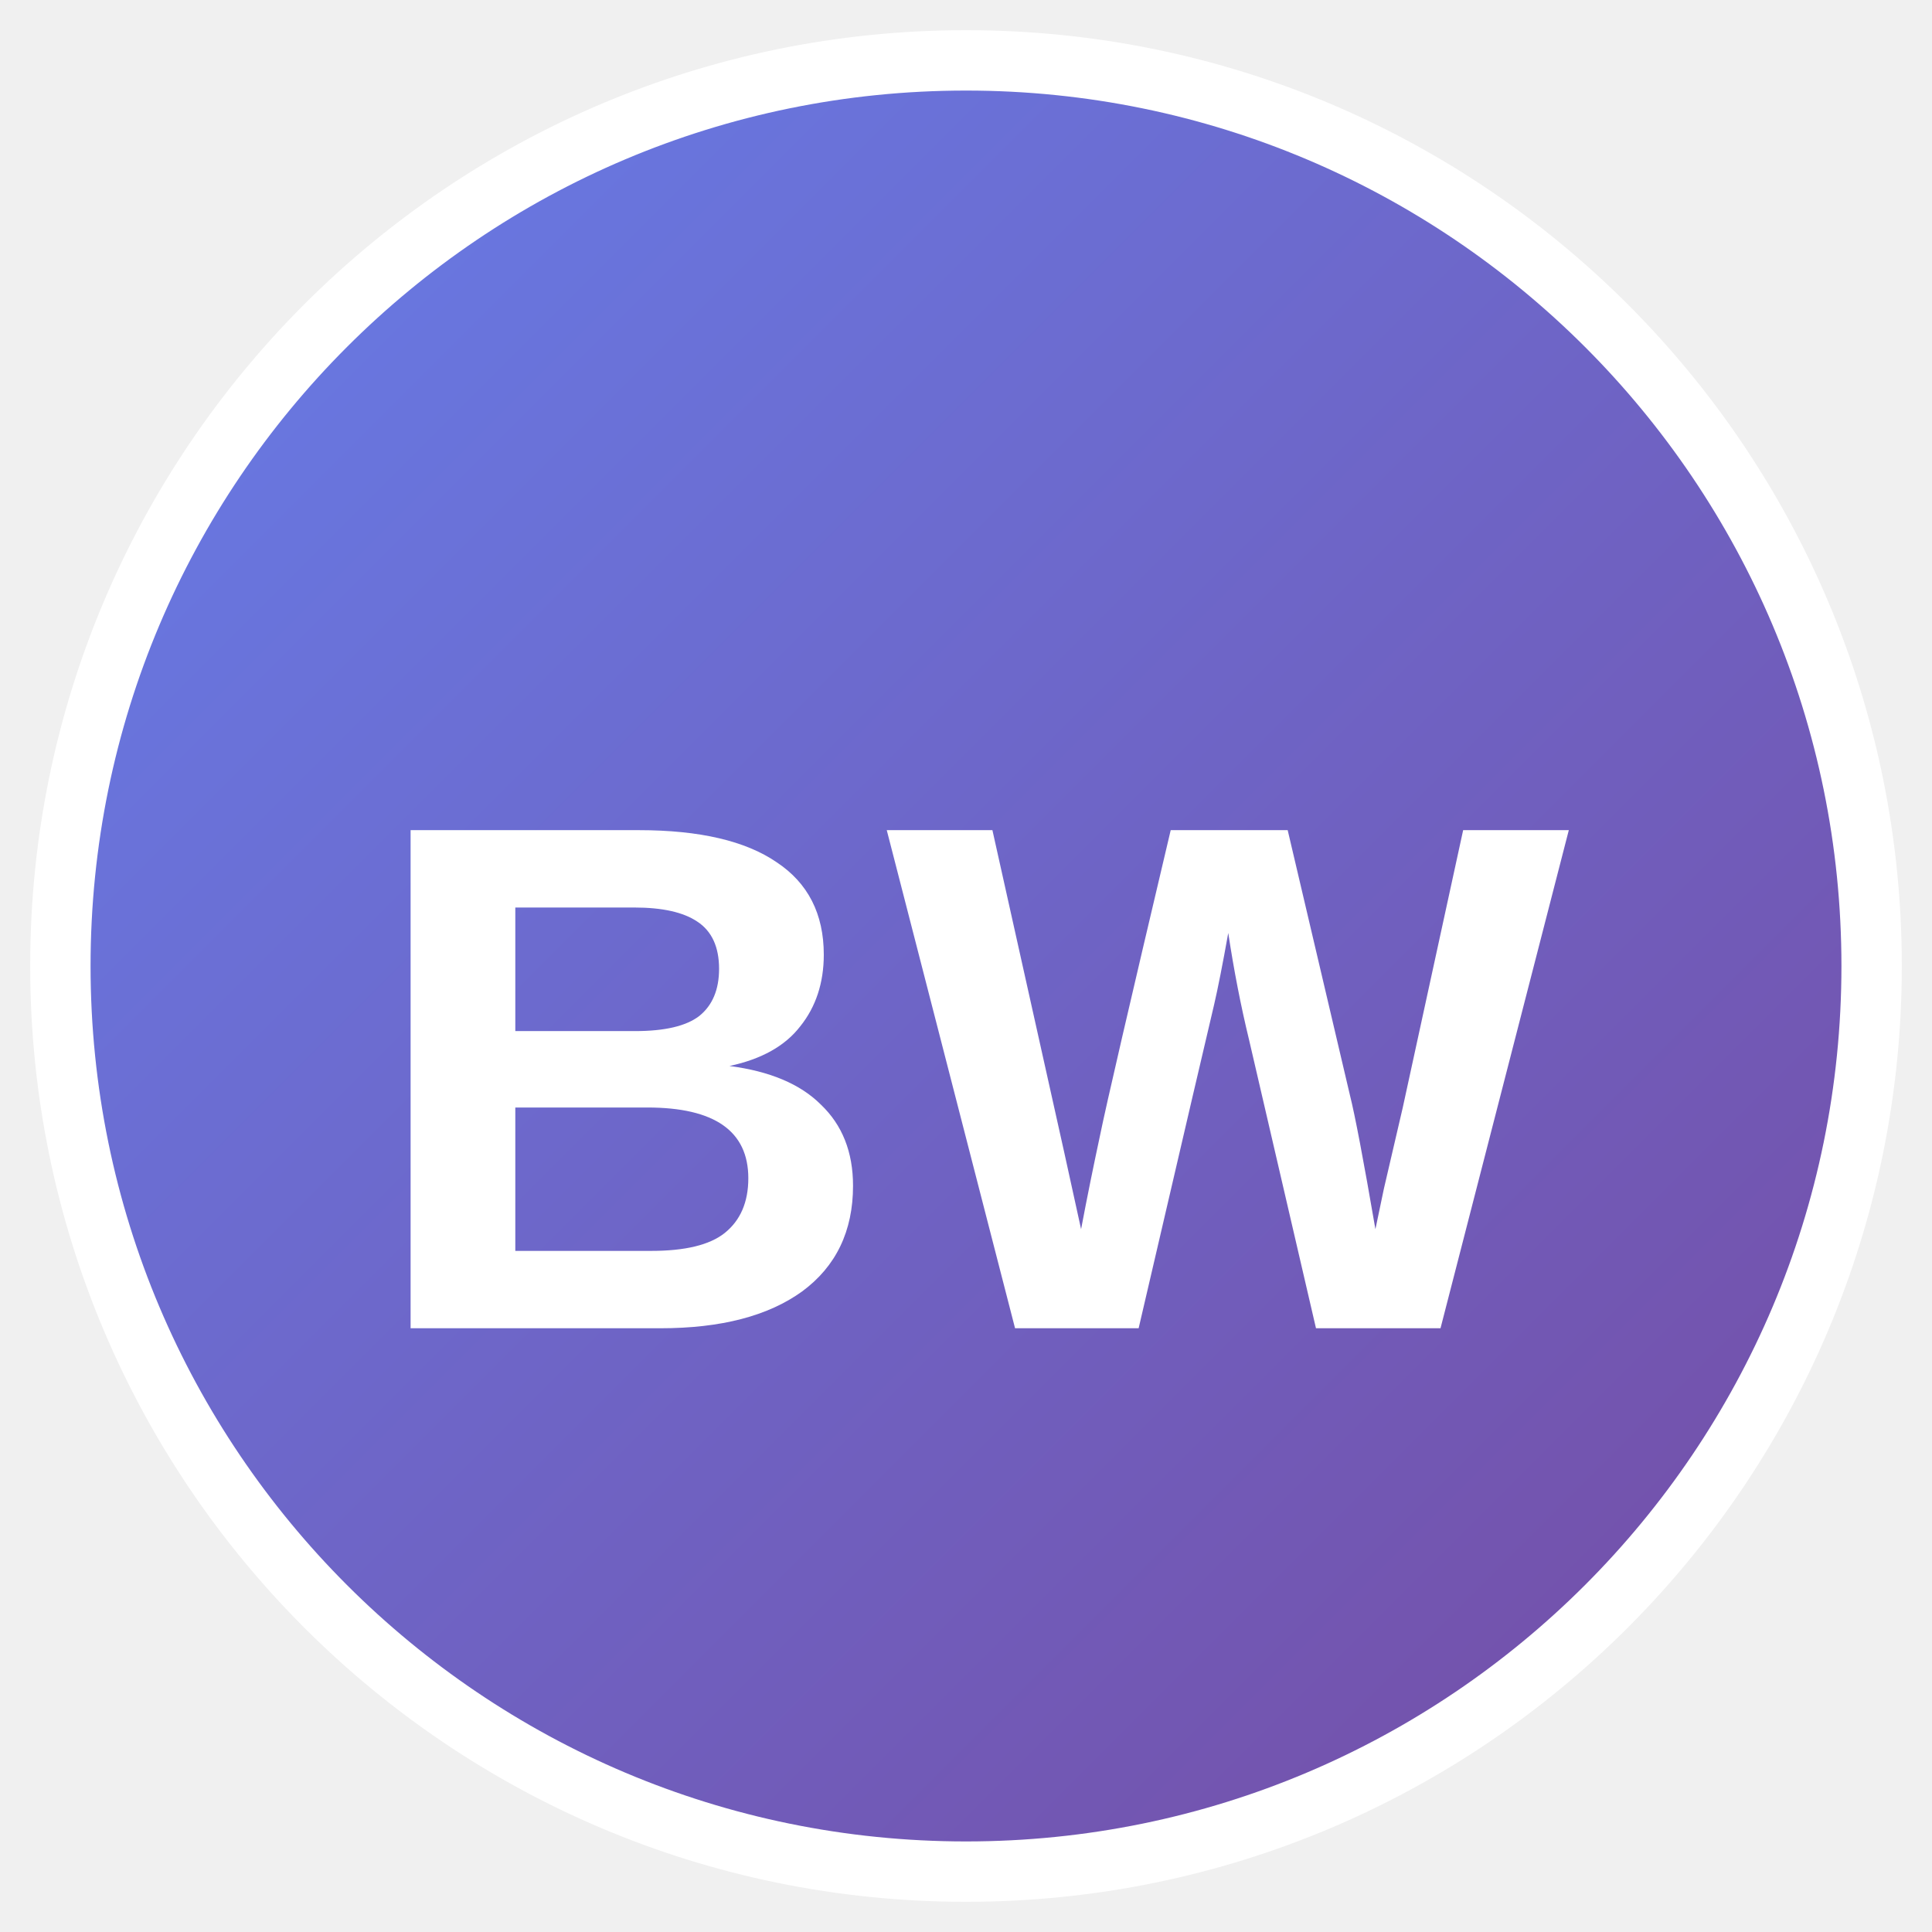
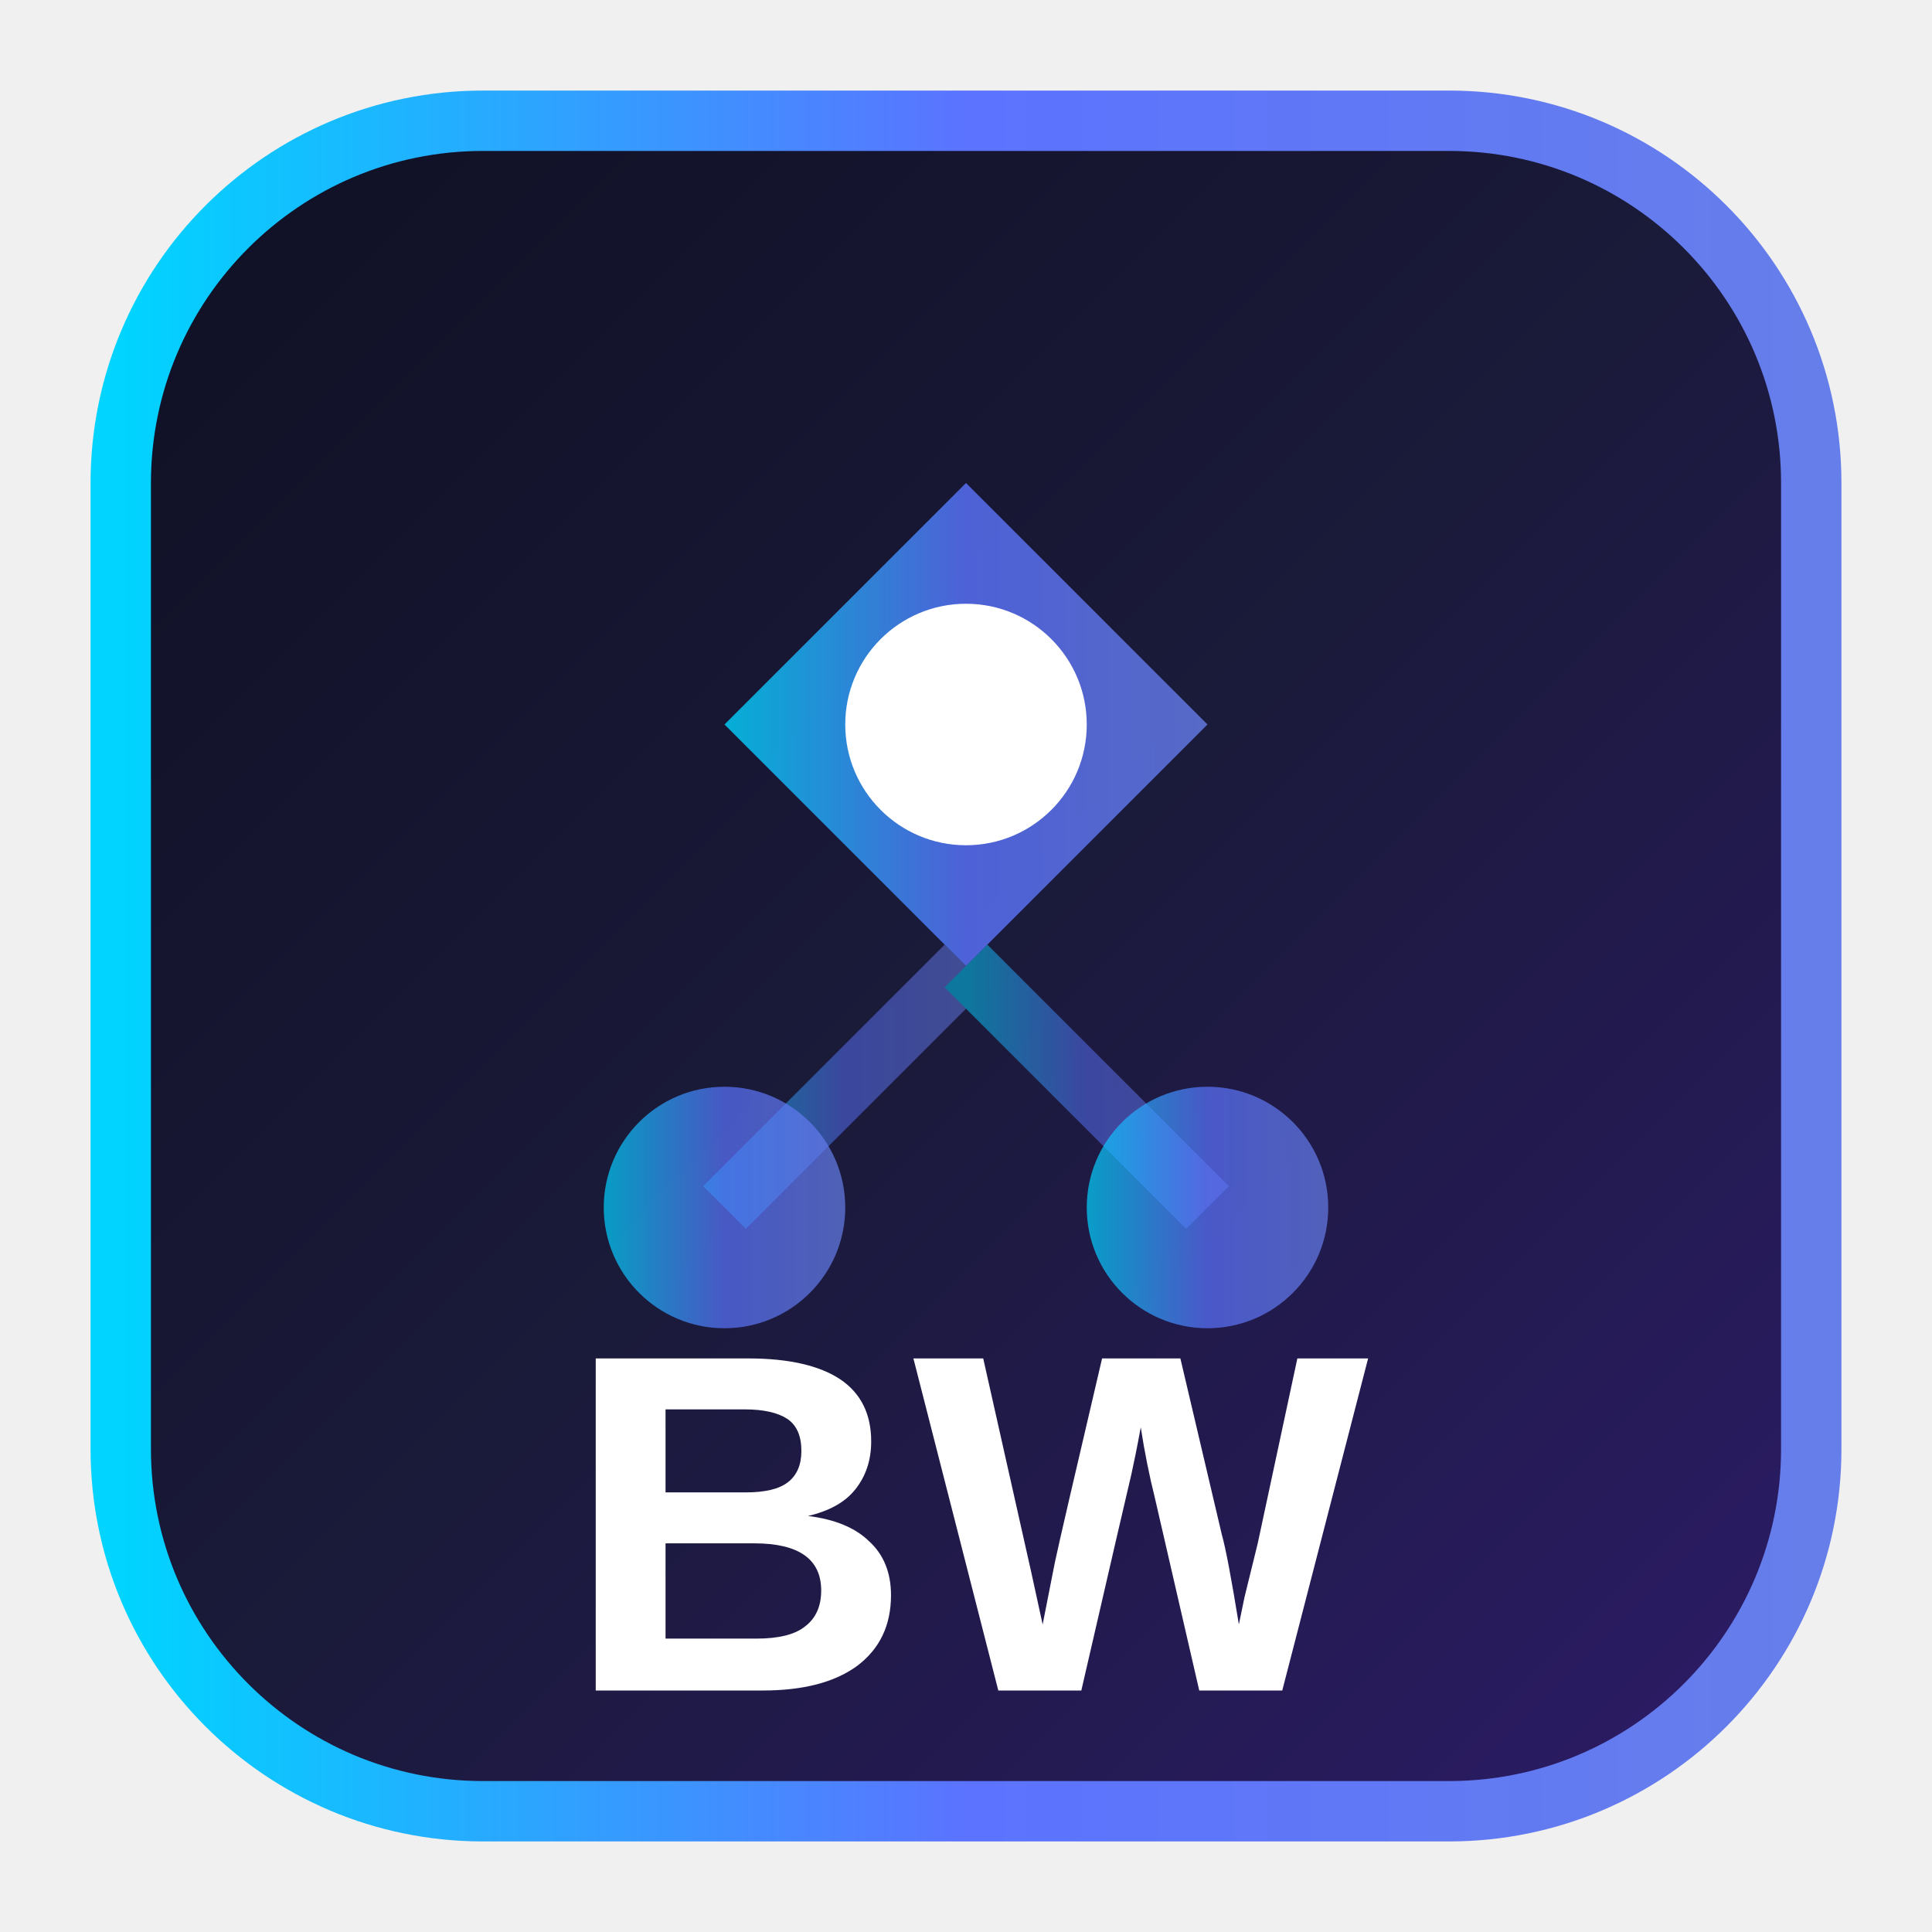
<svg xmlns="http://www.w3.org/2000/svg" width="32" height="32" viewBox="0 0 32 32">
  <defs>
-     <linearGradient id="faviconGradient" x1="0%" y1="0%" x2="100%" y2="100%">
-       <stop offset="0%" style="stop-color:#667eea;stop-opacity:1" />
-       <stop offset="100%" style="stop-color:#764ba2;stop-opacity:1" />
+     <linearGradient id="faviconBg" x1="0%" y1="0%" x2="100%" y2="100%">
+       <stop offset="0%" style="stop-color:#0f0f23;stop-opacity:1" />
+       <stop offset="50%" style="stop-color:#1a1a3a;stop-opacity:1" />
+       <stop offset="100%" style="stop-color:#2d1b69;stop-opacity:1" />
+     </linearGradient>
+     <linearGradient id="faviconAccent" x1="0%" y1="0%" x2="100%" y2="0%">
+       <stop offset="0%" style="stop-color:#00d4ff;stop-opacity:1" />
+       <stop offset="50%" style="stop-color:#5b73ff;stop-opacity:1" />
+       <stop offset="100%" style="stop-color:#667eea;stop-opacity:1" />
    </linearGradient>
  </defs>
-   <circle cx="16" cy="16" r="15" fill="url(#faviconGradient)" stroke="#ffffff" stroke-width="1" />
-   <text x="16" y="22" font-family="Arial, sans-serif" font-size="12" font-weight="bold" text-anchor="middle" fill="#ffffff">BW</text>
+   <rect x="2" y="2" width="28" height="28" rx="6" ry="6" fill="url(#faviconBg)" stroke="url(#faviconAccent)" stroke-width="1" />
+   <polygon points="16,8 20,12 16,16 12,12" fill="url(#faviconAccent)" opacity="0.8" />
+   <circle cx="16" cy="12" r="2" fill="#ffffff" />
+   <g stroke="url(#faviconAccent)" stroke-width="1" opacity="0.5">
+     <line x1="16" y1="16" x2="12" y2="20" />
+     <line x1="16" y1="16" x2="20" y2="20" />
+   </g>
+   <circle cx="12" cy="20" r="2" fill="url(#faviconAccent)" opacity="0.7" />
+   <circle cx="20" cy="20" r="2" fill="url(#faviconAccent)" opacity="0.7" />
+   <text x="16" y="28" font-family="Arial, sans-serif" font-size="8" font-weight="bold" text-anchor="middle" fill="#ffffff">BW</text>
</svg>
